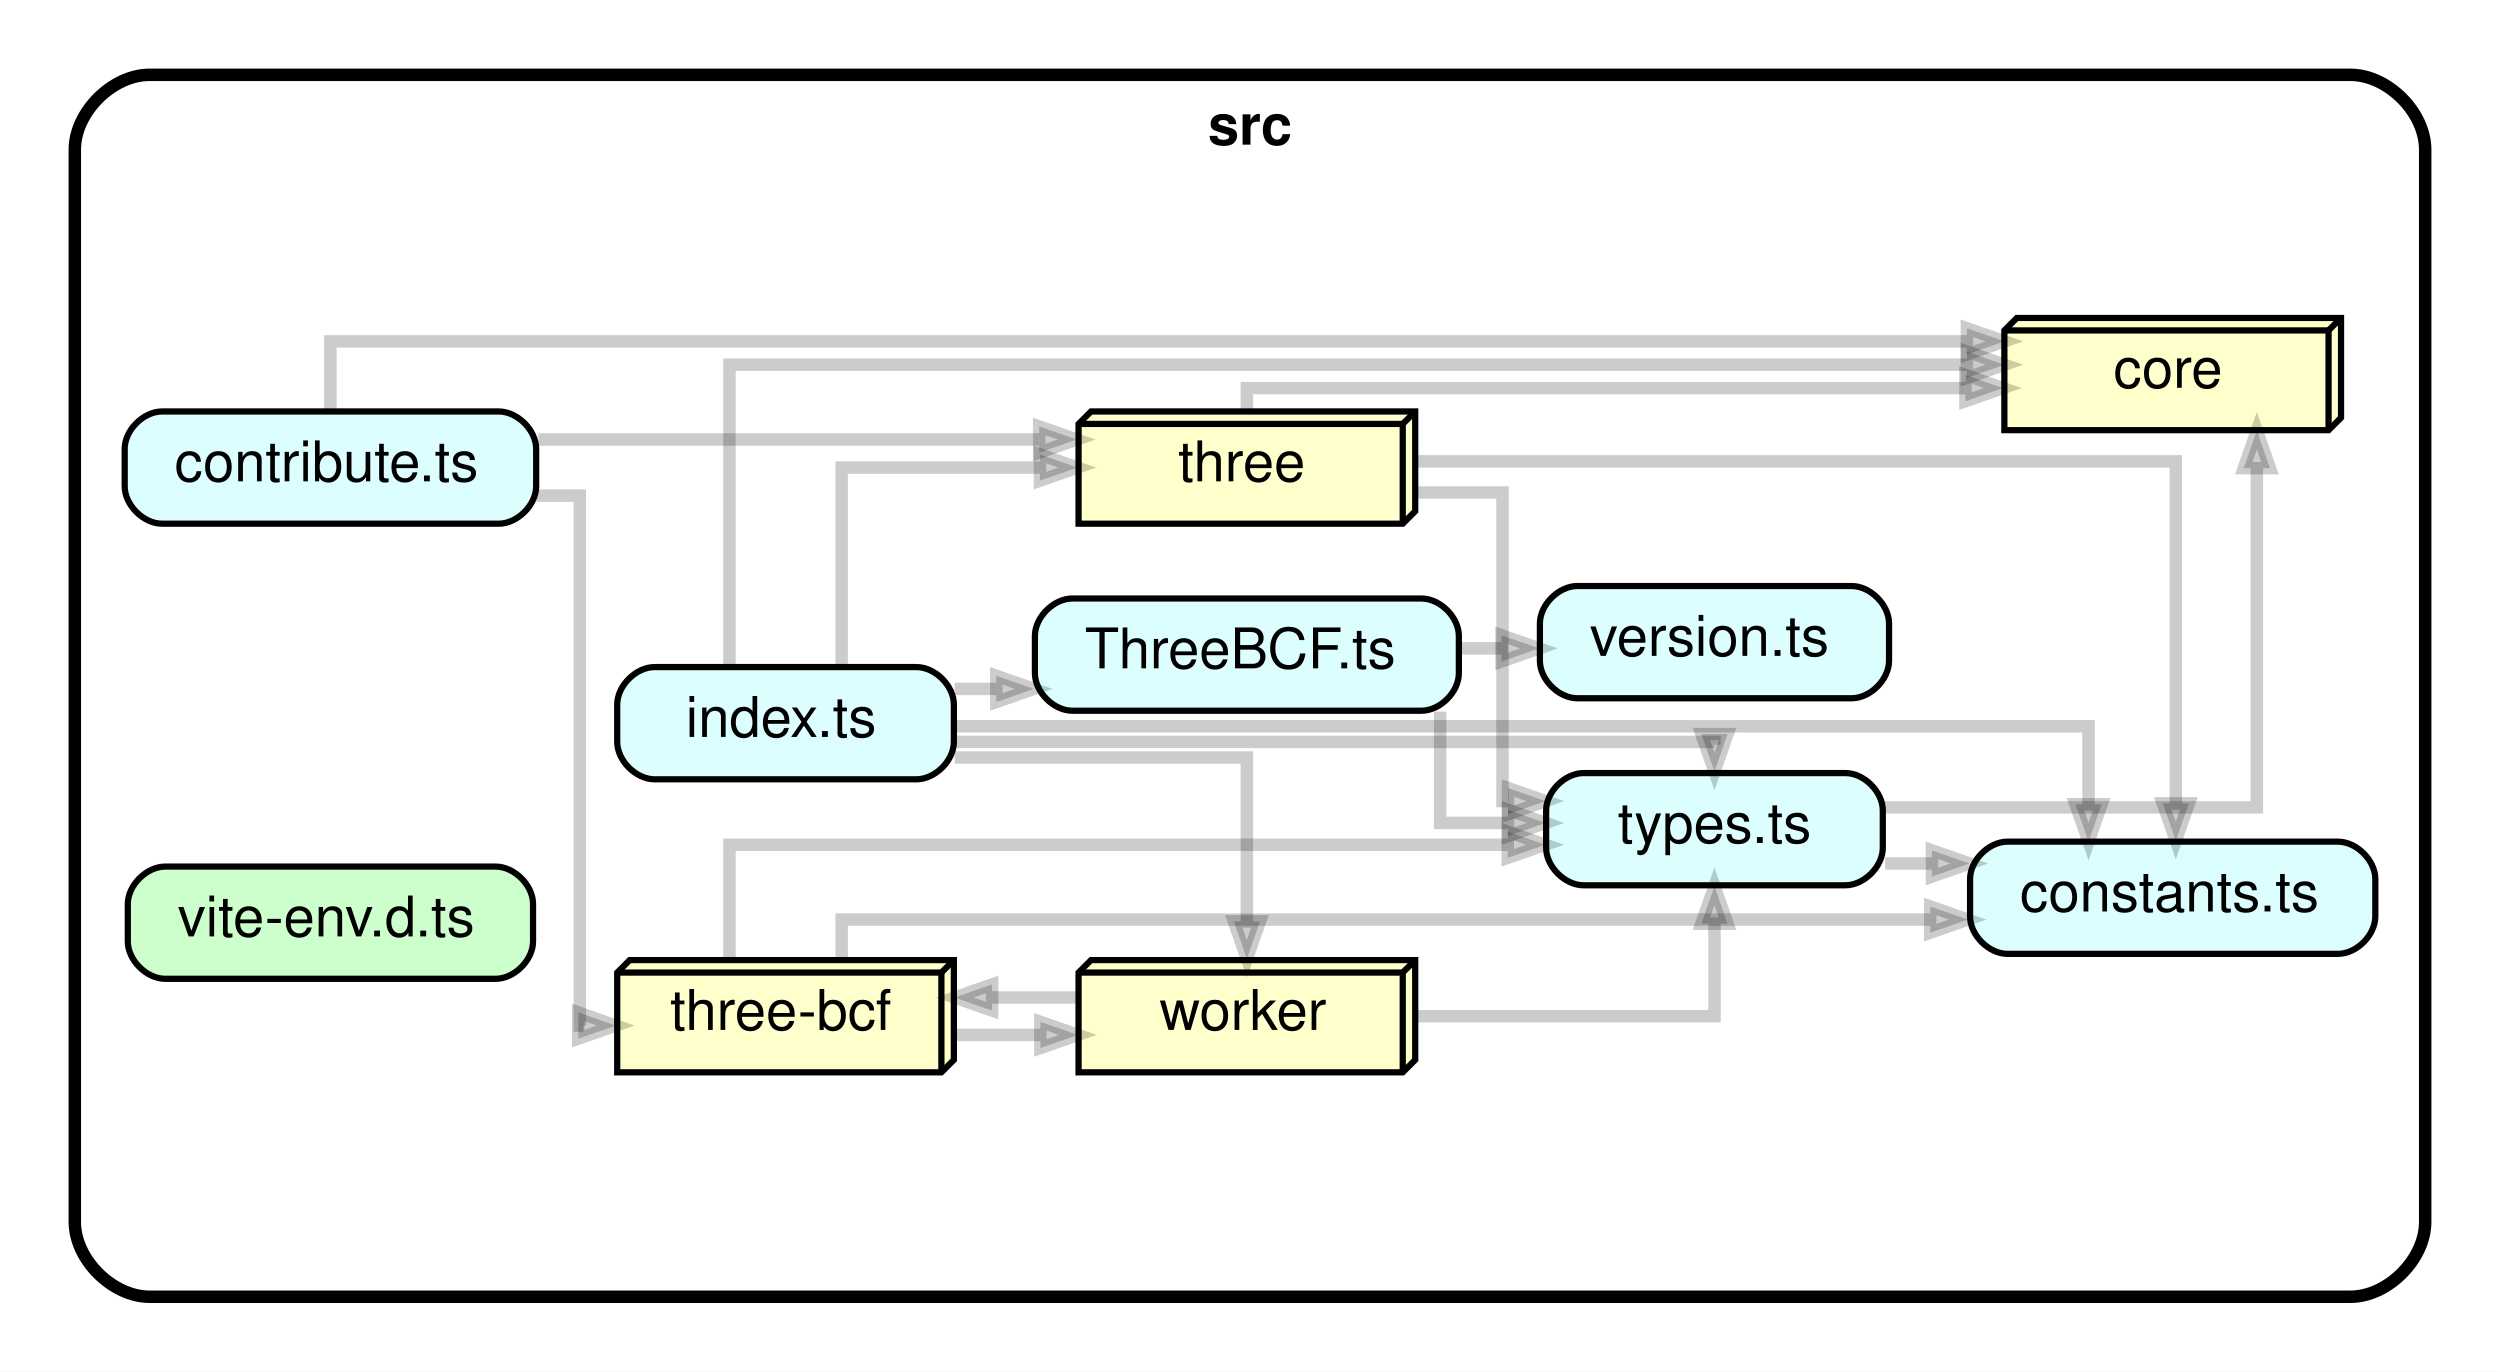
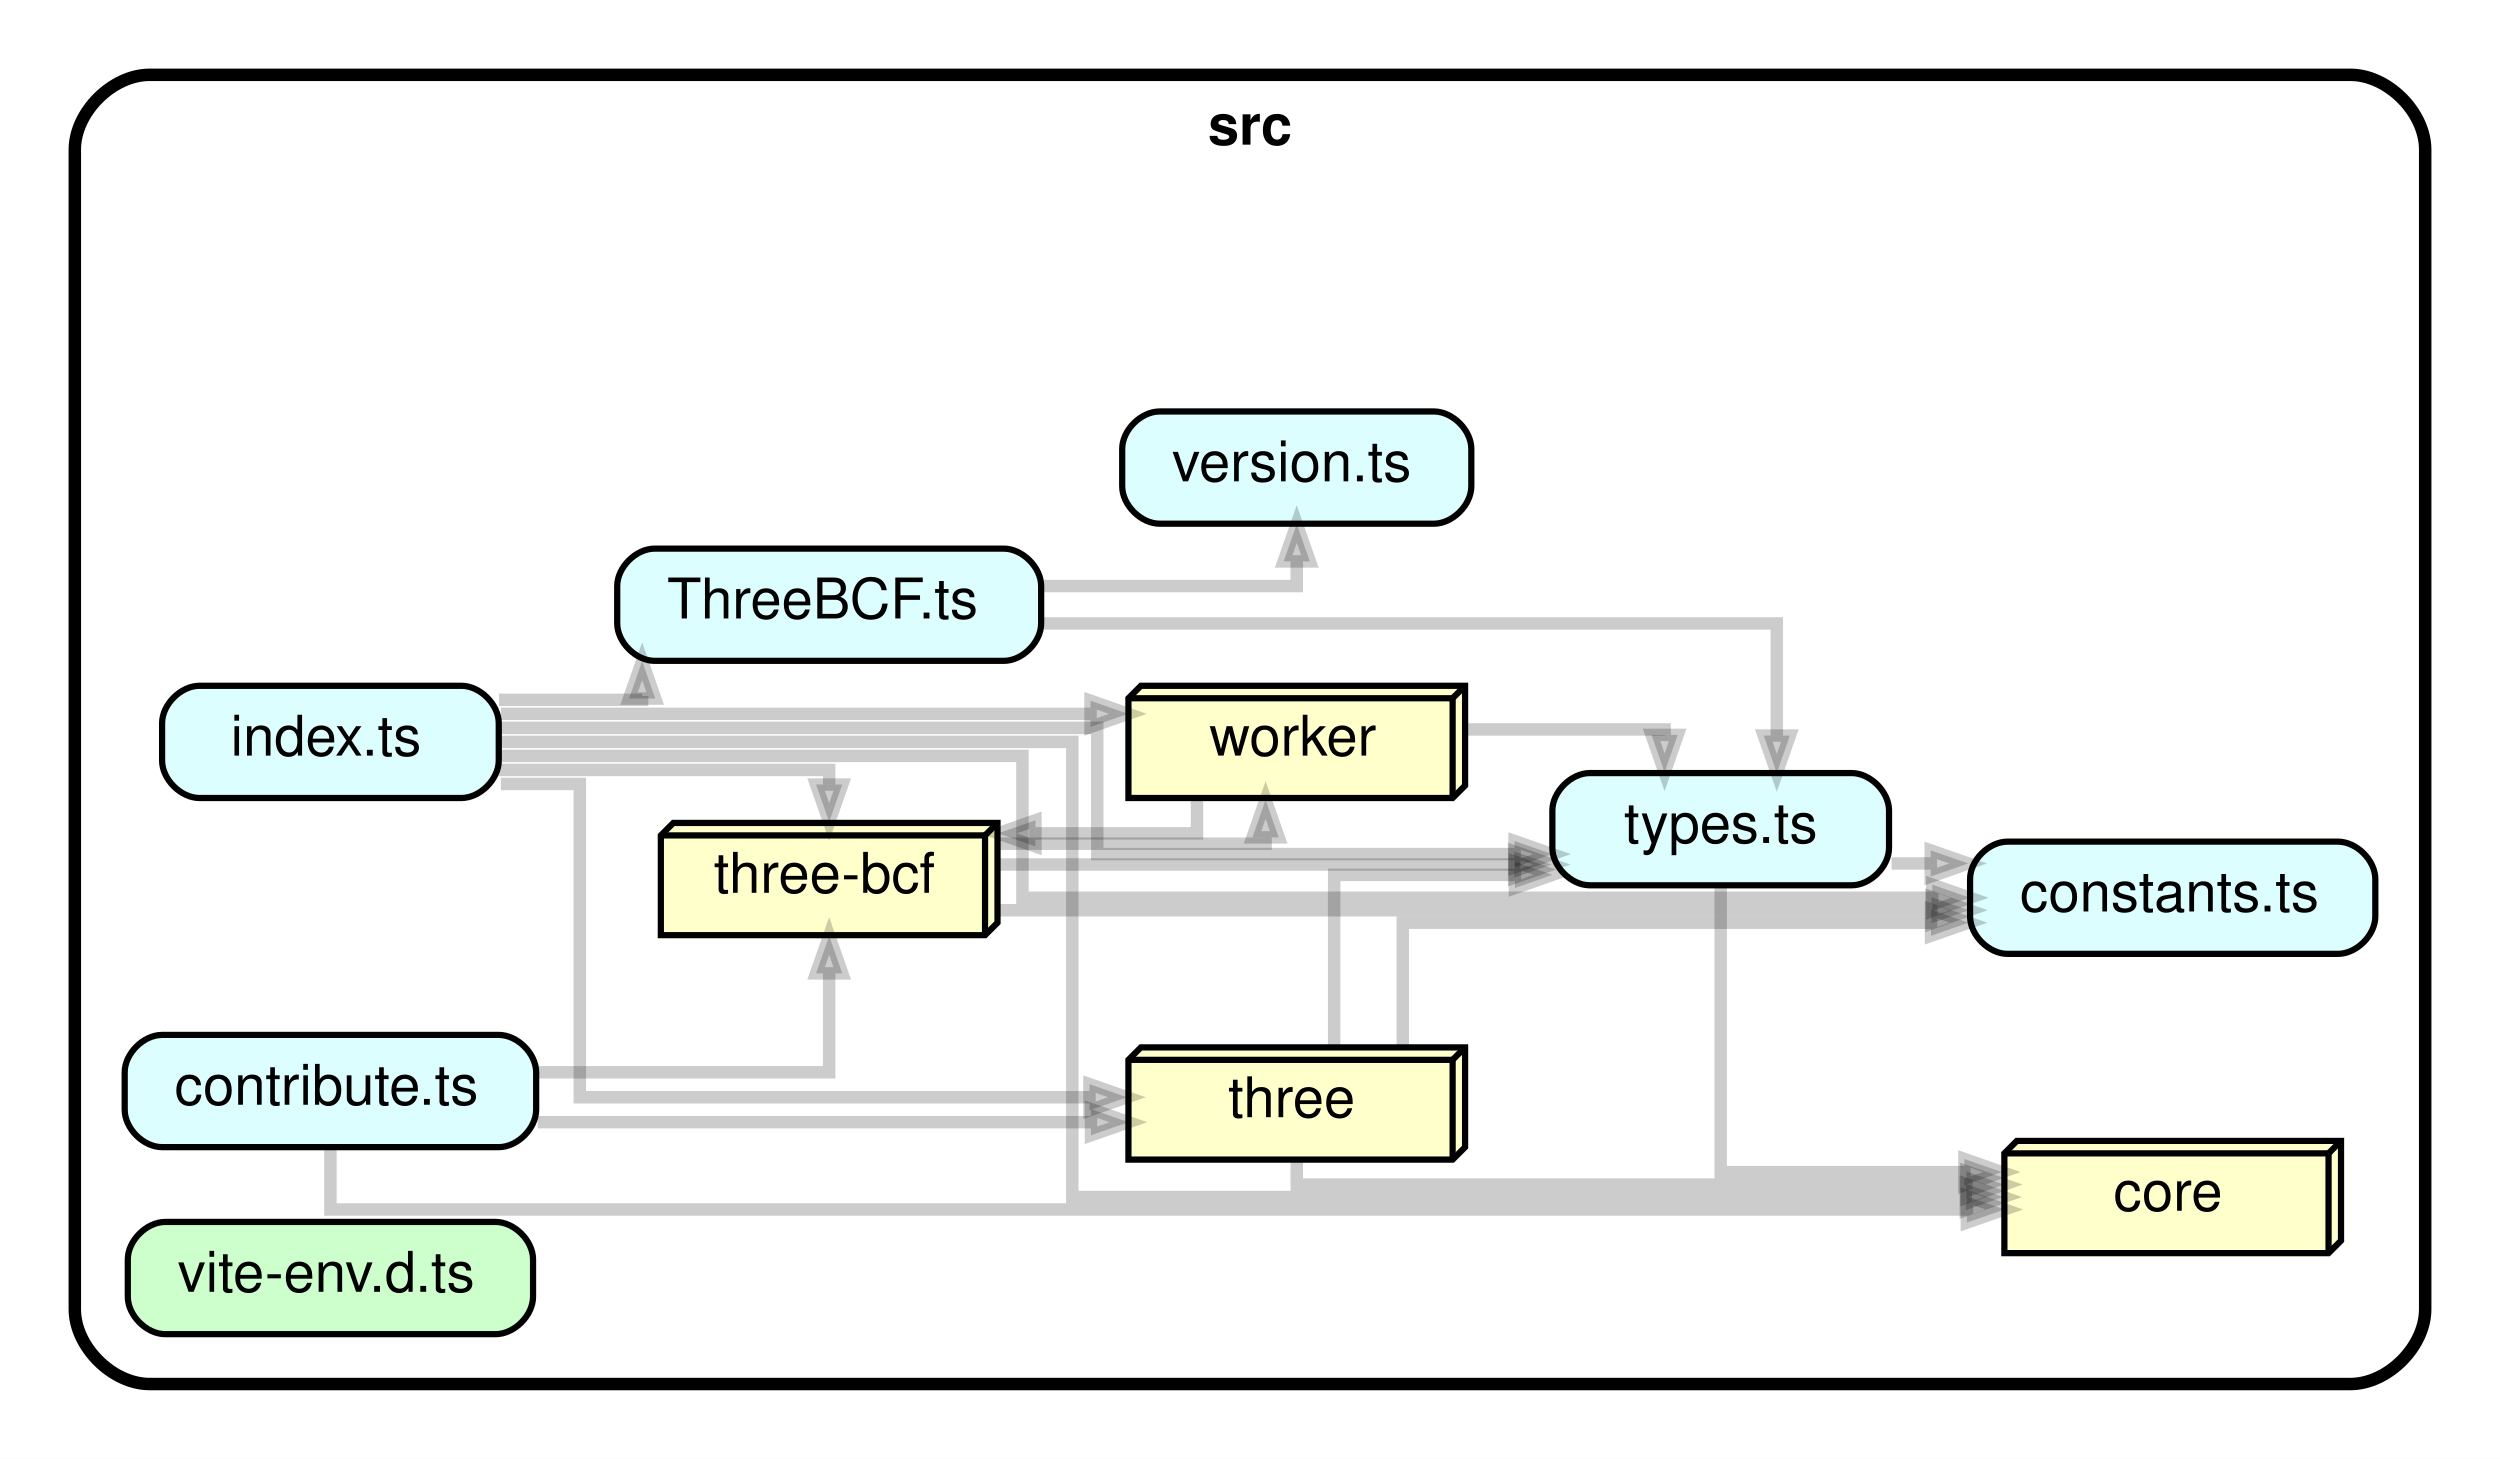
- <svg xmlns="http://www.w3.org/2000/svg" xmlns:xlink="http://www.w3.org/1999/xlink" width="401pt" height="220pt" viewBox="0.00 0.00 401.00 220.00">
-   <g id="graph0" class="graph" transform="scale(1 1) rotate(0) translate(4 216)">
-     <polygon fill="white" stroke="transparent" points="-4,4 -4,-216 397,-216 397,4 -4,4" />
+ <svg xmlns="http://www.w3.org/2000/svg" xmlns:xlink="http://www.w3.org/1999/xlink" width="401pt" height="234pt" viewBox="0.00 0.00 401.00 234.00">
+   <g id="graph0" class="graph" transform="scale(1 1) rotate(0) translate(4 230)">
+     <polygon fill="white" stroke="transparent" points="-4,4 -4,-230 397,-230 397,4 -4,4" />
    <g id="clust1" class="cluster">
-       <path fill="#ffffff" stroke="black" stroke-width="2" d="M20,-8C20,-8 373,-8 373,-8 379,-8 385,-14 385,-20 385,-20 385,-192 385,-192 385,-198 379,-204 373,-204 373,-204 20,-204 20,-204 14,-204 8,-198 8,-192 8,-192 8,-20 8,-20 8,-14 14,-8 20,-8" />
-       <text text-anchor="middle" x="196.5" y="-192.8" font-family="Helvetica,sans-Serif" font-weight="bold" font-size="9.00">src</text>
+       <path fill="#ffffff" stroke="black" stroke-width="2" d="M20,-8C20,-8 373,-8 373,-8 379,-8 385,-14 385,-20 385,-20 385,-206 385,-206 385,-212 379,-218 373,-218 373,-218 20,-218 20,-218 14,-218 8,-212 8,-206 8,-206 8,-20 8,-20 8,-14 14,-8 20,-8" />
+       <text text-anchor="middle" x="196.5" y="-206.8" font-family="Helvetica,sans-Serif" font-weight="bold" font-size="9.00">src</text>
    </g>
    <g id="node1" class="node">
      <g id="a_node1">
        <a xlink:href="src/ThreeBCF.ts" xlink:title="ThreeBCF.ts">
-           <path fill="#ddfeff" stroke="black" d="M224,-120C224,-120 168,-120 168,-120 165,-120 162,-117 162,-114 162,-114 162,-108 162,-108 162,-105 165,-102 168,-102 168,-102 224,-102 224,-102 227,-102 230,-105 230,-108 230,-108 230,-114 230,-114 230,-117 227,-120 224,-120" />
-           <text text-anchor="start" x="170" y="-108.8" font-family="Helvetica,sans-Serif" font-size="9.00">ThreeBCF.ts</text>
+           <path fill="#ddfeff" stroke="black" d="M157,-142C157,-142 101,-142 101,-142 98,-142 95,-139 95,-136 95,-136 95,-130 95,-130 95,-127 98,-124 101,-124 101,-124 157,-124 157,-124 160,-124 163,-127 163,-130 163,-130 163,-136 163,-136 163,-139 160,-142 157,-142" />
+           <text text-anchor="start" x="103" y="-130.8" font-family="Helvetica,sans-Serif" font-size="9.00">ThreeBCF.ts</text>
        </a>
      </g>
    </g>
    <g id="node2" class="node">
      <g id="a_node2">
        <a xlink:href="src/types.ts" xlink:title="types.ts">
-           <path fill="#ddfeff" stroke="black" d="M292,-92C292,-92 250,-92 250,-92 247,-92 244,-89 244,-86 244,-86 244,-80 244,-80 244,-77 247,-74 250,-74 250,-74 292,-74 292,-74 295,-74 298,-77 298,-80 298,-80 298,-86 298,-86 298,-89 295,-92 292,-92" />
-           <text text-anchor="start" x="255.5" y="-80.8" font-family="Helvetica,sans-Serif" font-size="9.00">types.ts</text>
+           <path fill="#ddfeff" stroke="black" d="M293,-106C293,-106 251,-106 251,-106 248,-106 245,-103 245,-100 245,-100 245,-94 245,-94 245,-91 248,-88 251,-88 251,-88 293,-88 293,-88 296,-88 299,-91 299,-94 299,-94 299,-100 299,-100 299,-103 296,-106 293,-106" />
+           <text text-anchor="start" x="256.5" y="-94.8" font-family="Helvetica,sans-Serif" font-size="9.00">types.ts</text>
        </a>
      </g>
    </g>
    <g id="edge1" class="edge">
-       <path fill="none" stroke="#000000" stroke-width="2" stroke-opacity="0.2" d="M227,-101.86C227,-94.03 227,-84 227,-84 227,-84 237.89,-84 237.89,-84" />
-       <polygon fill="#000000" fill-opacity="0.2" stroke="#000000" stroke-width="2" stroke-opacity="0.2" points="237.89,-86.1 243.89,-84 237.89,-81.9 237.89,-86.1" />
+       <path fill="none" stroke="#000000" stroke-width="2" stroke-opacity="0.2" d="M163.11,-130C207.93,-130 281,-130 281,-130 281,-130 281,-112.02 281,-112.02" />
+       <polygon fill="#000000" fill-opacity="0.2" stroke="#000000" stroke-width="2" stroke-opacity="0.2" points="283.1,-112.02 281,-106.02 278.9,-112.02 283.1,-112.02" />
    </g>
    <g id="node3" class="node">
      <g id="a_node3">
        <a xlink:href="src/version.ts" xlink:title="version.ts">
-           <path fill="#ddfeff" stroke="black" d="M293,-122C293,-122 249,-122 249,-122 246,-122 243,-119 243,-116 243,-116 243,-110 243,-110 243,-107 246,-104 249,-104 249,-104 293,-104 293,-104 296,-104 299,-107 299,-110 299,-110 299,-116 299,-116 299,-119 296,-122 293,-122" />
-           <text text-anchor="start" x="251" y="-110.8" font-family="Helvetica,sans-Serif" font-size="9.00">version.ts</text>
+           <path fill="#ddfeff" stroke="black" d="M226,-164C226,-164 182,-164 182,-164 179,-164 176,-161 176,-158 176,-158 176,-152 176,-152 176,-149 179,-146 182,-146 182,-146 226,-146 226,-146 229,-146 232,-149 232,-152 232,-152 232,-158 232,-158 232,-161 229,-164 226,-164" />
+           <text text-anchor="start" x="184" y="-152.8" font-family="Helvetica,sans-Serif" font-size="9.00">version.ts</text>
        </a>
      </g>
    </g>
    <g id="edge2" class="edge">
-       <path fill="none" stroke="#000000" stroke-width="2" stroke-opacity="0.2" d="M230.43,-112C230.43,-112 236.85,-112 236.85,-112" />
-       <polygon fill="#000000" fill-opacity="0.2" stroke="#000000" stroke-width="2" stroke-opacity="0.2" points="236.85,-114.1 242.85,-112 236.85,-109.9 236.85,-114.1" />
+       <path fill="none" stroke="#000000" stroke-width="2" stroke-opacity="0.2" d="M163.43,-136C183.14,-136 204,-136 204,-136 204,-136 204,-139.95 204,-139.95" />
+       <polygon fill="#000000" fill-opacity="0.2" stroke="#000000" stroke-width="2" stroke-opacity="0.2" points="201.9,-139.95 204,-145.95 206.1,-139.95 201.9,-139.95" />
    </g>
    <g id="node4" class="node">
      <g id="a_node4">
        <a xlink:href="src/constants.ts" xlink:title="constants.ts">
-           <path fill="#ddfeff" stroke="black" d="M371,-81C371,-81 318,-81 318,-81 315,-81 312,-78 312,-75 312,-75 312,-69 312,-69 312,-66 315,-63 318,-63 318,-63 371,-63 371,-63 374,-63 377,-66 377,-69 377,-69 377,-75 377,-75 377,-78 374,-81 371,-81" />
-           <text text-anchor="start" x="320" y="-69.8" font-family="Helvetica,sans-Serif" font-size="9.00">constants.ts</text>
+           <path fill="#ddfeff" stroke="black" d="M371,-95C371,-95 318,-95 318,-95 315,-95 312,-92 312,-89 312,-89 312,-83 312,-83 312,-80 315,-77 318,-77 318,-77 371,-77 371,-77 374,-77 377,-80 377,-83 377,-83 377,-89 377,-89 377,-92 374,-95 371,-95" />
+           <text text-anchor="start" x="320" y="-83.8" font-family="Helvetica,sans-Serif" font-size="9.00">constants.ts</text>
        </a>
      </g>
    </g>
-     <g id="edge18" class="edge">
-       <path fill="none" stroke="#000000" stroke-width="2" stroke-opacity="0.2" d="M298.37,-77.5C298.37,-77.5 305.89,-77.5 305.89,-77.5" />
-       <polygon fill="#000000" fill-opacity="0.2" stroke="#000000" stroke-width="2" stroke-opacity="0.2" points="305.89,-79.6 311.89,-77.5 305.89,-75.4 305.89,-79.6" />
+     <g id="edge19" class="edge">
+       <path fill="none" stroke="#000000" stroke-width="2" stroke-opacity="0.2" d="M299.41,-91.5C299.41,-91.5 305.69,-91.5 305.69,-91.5" />
+       <polygon fill="#000000" fill-opacity="0.2" stroke="#000000" stroke-width="2" stroke-opacity="0.2" points="305.69,-93.6 311.69,-91.5 305.69,-89.4 305.69,-93.6" />
    </g>
    <g id="node6" class="node">
      <g id="a_node6">
        <a xlink:href="src/core/" xlink:title="core">
-           <polygon fill="#ffffcc" stroke="black" points="371.5,-165 319.5,-165 317.5,-163 317.5,-147 369.5,-147 371.5,-149 371.5,-165" />
-           <polyline fill="none" stroke="black" points="369.5,-163 317.5,-163 " />
-           <polyline fill="none" stroke="black" points="369.5,-163 369.5,-147 " />
-           <polyline fill="none" stroke="black" points="369.5,-163 371.5,-165 " />
-           <text text-anchor="start" x="335" y="-153.8" font-family="Helvetica,sans-Serif" font-size="9.00">core</text>
+           <polygon fill="#ffffcc" stroke="black" points="371.5,-47 319.5,-47 317.5,-45 317.5,-29 369.5,-29 371.5,-31 371.5,-47" />
+           <polyline fill="none" stroke="black" points="369.5,-45 317.5,-45 " />
+           <polyline fill="none" stroke="black" points="369.5,-45 369.5,-29 " />
+           <polyline fill="none" stroke="black" points="369.5,-45 371.5,-47 " />
+           <text text-anchor="start" x="335" y="-35.8" font-family="Helvetica,sans-Serif" font-size="9.00">core</text>
        </a>
      </g>
    </g>
-     <g id="edge19" class="edge">
-       <path fill="none" stroke="#000000" stroke-width="2" stroke-opacity="0.2" d="M298.05,-86.5C323.59,-86.5 358,-86.5 358,-86.5 358,-86.5 358,-140.91 358,-140.91" />
-       <polygon fill="#000000" fill-opacity="0.2" stroke="#000000" stroke-width="2" stroke-opacity="0.2" points="355.9,-140.91 358,-146.91 360.1,-140.91 355.9,-140.91" />
+     <g id="edge20" class="edge">
+       <path fill="none" stroke="#000000" stroke-width="2" stroke-opacity="0.2" d="M272,-87.92C272,-72.3 272,-42 272,-42 272,-42 311.09,-42 311.09,-42" />
+       <polygon fill="#000000" fill-opacity="0.2" stroke="#000000" stroke-width="2" stroke-opacity="0.2" points="311.09,-44.1 317.09,-42 311.09,-39.9 311.09,-44.1" />
    </g>
    <g id="node5" class="node">
      <g id="a_node5">
        <a xlink:href="src/contribute.ts" xlink:title="contribute.ts">
-           <path fill="#ddfeff" stroke="black" d="M76,-150C76,-150 22,-150 22,-150 19,-150 16,-147 16,-144 16,-144 16,-138 16,-138 16,-135 19,-132 22,-132 22,-132 76,-132 76,-132 79,-132 82,-135 82,-138 82,-138 82,-144 82,-144 82,-147 79,-150 76,-150" />
-           <text text-anchor="start" x="24" y="-138.8" font-family="Helvetica,sans-Serif" font-size="9.00">contribute.ts</text>
+           <path fill="#ddfeff" stroke="black" d="M76,-64C76,-64 22,-64 22,-64 19,-64 16,-61 16,-58 16,-58 16,-52 16,-52 16,-49 19,-46 22,-46 22,-46 76,-46 76,-46 79,-46 82,-49 82,-52 82,-52 82,-58 82,-58 82,-61 79,-64 76,-64" />
+           <text text-anchor="start" x="24" y="-52.8" font-family="Helvetica,sans-Serif" font-size="9.00">contribute.ts</text>
        </a>
      </g>
    </g>
    <g id="edge3" class="edge">
-       <path fill="none" stroke="#000000" stroke-width="2" stroke-opacity="0.2" d="M49,-150.18C49,-155.53 49,-161.25 49,-161.25 49,-161.25 311.49,-161.25 311.49,-161.25" />
-       <polygon fill="#000000" fill-opacity="0.2" stroke="#000000" stroke-width="2" stroke-opacity="0.2" points="311.49,-163.35 317.49,-161.25 311.49,-159.15 311.49,-163.35" />
+       <path fill="none" stroke="#000000" stroke-width="2" stroke-opacity="0.2" d="M49,-45.95C49,-41.05 49,-36 49,-36 49,-36 311.49,-36 311.49,-36" />
+       <polygon fill="#000000" fill-opacity="0.2" stroke="#000000" stroke-width="2" stroke-opacity="0.2" points="311.49,-38.1 317.49,-36 311.49,-33.9 311.49,-38.1" />
    </g>
    <g id="node7" class="node">
      <g id="a_node7">
        <a xlink:href="src/three-bcf/" xlink:title="three-bcf">
-           <polygon fill="#ffffcc" stroke="black" points="149,-62 97,-62 95,-60 95,-44 147,-44 149,-46 149,-62" />
-           <polyline fill="none" stroke="black" points="147,-60 95,-60 " />
-           <polyline fill="none" stroke="black" points="147,-60 147,-44 " />
-           <polyline fill="none" stroke="black" points="147,-60 149,-62 " />
-           <text text-anchor="start" x="103.5" y="-50.8" font-family="Helvetica,sans-Serif" font-size="9.00">three-bcf</text>
+           <polygon fill="#ffffcc" stroke="black" points="156,-98 104,-98 102,-96 102,-80 154,-80 156,-82 156,-98" />
+           <polyline fill="none" stroke="black" points="154,-96 102,-96 " />
+           <polyline fill="none" stroke="black" points="154,-96 154,-80 " />
+           <polyline fill="none" stroke="black" points="154,-96 156,-98 " />
+           <text text-anchor="start" x="110.5" y="-86.8" font-family="Helvetica,sans-Serif" font-size="9.00">three-bcf</text>
        </a>
      </g>
    </g>
    <g id="edge4" class="edge">
-       <path fill="none" stroke="#000000" stroke-width="2" stroke-opacity="0.2" d="M82.03,-136.5C86.18,-136.5 89,-136.5 89,-136.5 89,-136.5 89,-51.5 89,-51.5 89,-51.5 89.57,-51.5 89.57,-51.5" />
-       <polygon fill="#000000" fill-opacity="0.2" stroke="#000000" stroke-width="2" stroke-opacity="0.2" points="88.75,-53.6 94.75,-51.5 88.75,-49.4 88.75,-53.6" />
+       <path fill="none" stroke="#000000" stroke-width="2" stroke-opacity="0.2" d="M82,-58C104.04,-58 129,-58 129,-58 129,-58 129,-73.87 129,-73.87" />
+       <polygon fill="#000000" fill-opacity="0.2" stroke="#000000" stroke-width="2" stroke-opacity="0.2" points="126.9,-73.87 129,-79.87 131.1,-73.87 126.9,-73.87" />
    </g>
    <g id="node8" class="node">
      <g id="a_node8">
        <a xlink:href="src/three/" xlink:title="three">
-           <polygon fill="#ffffcc" stroke="black" points="223,-150 171,-150 169,-148 169,-132 221,-132 223,-134 223,-150" />
-           <polyline fill="none" stroke="black" points="221,-148 169,-148 " />
-           <polyline fill="none" stroke="black" points="221,-148 221,-132 " />
-           <polyline fill="none" stroke="black" points="221,-148 223,-150 " />
-           <text text-anchor="start" x="185" y="-138.8" font-family="Helvetica,sans-Serif" font-size="9.00">three</text>
+           <polygon fill="#ffffcc" stroke="black" points="231,-62 179,-62 177,-60 177,-44 229,-44 231,-46 231,-62" />
+           <polyline fill="none" stroke="black" points="229,-60 177,-60 " />
+           <polyline fill="none" stroke="black" points="229,-60 229,-44 " />
+           <polyline fill="none" stroke="black" points="229,-60 231,-62 " />
+           <text text-anchor="start" x="193" y="-50.8" font-family="Helvetica,sans-Serif" font-size="9.00">three</text>
        </a>
      </g>
    </g>
    <g id="edge5" class="edge">
-       <path fill="none" stroke="#000000" stroke-width="2" stroke-opacity="0.2" d="M82.36,-145.5C82.36,-145.5 162.68,-145.5 162.68,-145.5" />
-       <polygon fill="#000000" fill-opacity="0.2" stroke="#000000" stroke-width="2" stroke-opacity="0.2" points="162.68,-147.6 168.68,-145.5 162.68,-143.4 162.68,-147.6" />
+       <path fill="none" stroke="#000000" stroke-width="2" stroke-opacity="0.2" d="M82.25,-50C82.25,-50 170.99,-50 170.99,-50" />
+       <polygon fill="#000000" fill-opacity="0.2" stroke="#000000" stroke-width="2" stroke-opacity="0.2" points="170.99,-52.1 176.99,-50 170.99,-47.9 170.99,-52.1" />
+     </g>
+     <g id="edge14" class="edge">
+       <path fill="none" stroke="#000000" stroke-width="2" stroke-opacity="0.2" d="M156.23,-91.33C156.23,-91.33 238.87,-91.33 238.87,-91.33" />
+       <polygon fill="#000000" fill-opacity="0.2" stroke="#000000" stroke-width="2" stroke-opacity="0.2" points="238.87,-93.43 244.87,-91.33 238.87,-89.23 238.87,-93.43" />
    </g>
    <g id="edge13" class="edge">
-       <path fill="none" stroke="#000000" stroke-width="2" stroke-opacity="0.2" d="M113,-62C113,-70.02 113,-80.5 113,-80.5 113,-80.5 237.84,-80.5 237.84,-80.5" />
-       <polygon fill="#000000" fill-opacity="0.2" stroke="#000000" stroke-width="2" stroke-opacity="0.2" points="237.84,-82.6 243.84,-80.5 237.84,-78.4 237.84,-82.6" />
-     </g>
-     <g id="edge12" class="edge">
-       <path fill="none" stroke="#000000" stroke-width="2" stroke-opacity="0.2" d="M131,-62.2C131,-65.53 131,-68.5 131,-68.5 131,-68.5 305.61,-68.5 305.61,-68.5" />
-       <polygon fill="#000000" fill-opacity="0.2" stroke="#000000" stroke-width="2" stroke-opacity="0.2" points="305.61,-70.6 311.61,-68.5 305.61,-66.4 305.61,-70.6" />
+       <path fill="none" stroke="#000000" stroke-width="2" stroke-opacity="0.2" d="M156.29,-84C156.29,-84 305.8,-84 305.8,-84" />
+       <polygon fill="#000000" fill-opacity="0.2" stroke="#000000" stroke-width="2" stroke-opacity="0.2" points="305.8,-86.1 311.8,-84 305.8,-81.9 305.8,-86.1" />
    </g>
    <g id="node10" class="node">
      <g id="a_node10">
        <a xlink:href="src/worker/" xlink:title="worker">
-           <polygon fill="#ffffcc" stroke="black" points="223,-62 171,-62 169,-60 169,-44 221,-44 223,-46 223,-62" />
-           <polyline fill="none" stroke="black" points="221,-60 169,-60 " />
-           <polyline fill="none" stroke="black" points="221,-60 221,-44 " />
-           <polyline fill="none" stroke="black" points="221,-60 223,-62 " />
-           <text text-anchor="start" x="182" y="-50.8" font-family="Helvetica,sans-Serif" font-size="9.00">worker</text>
+           <polygon fill="#ffffcc" stroke="black" points="231,-120 179,-120 177,-118 177,-102 229,-102 231,-104 231,-120" />
+           <polyline fill="none" stroke="black" points="229,-118 177,-118 " />
+           <polyline fill="none" stroke="black" points="229,-118 229,-102 " />
+           <polyline fill="none" stroke="black" points="229,-118 231,-120 " />
+           <text text-anchor="start" x="190" y="-108.8" font-family="Helvetica,sans-Serif" font-size="9.00">worker</text>
        </a>
      </g>
    </g>
-     <g id="edge14" class="edge">
-       <path fill="none" stroke="#000000" stroke-width="2" stroke-opacity="0.2" d="M149.13,-50C149.13,-50 162.87,-50 162.87,-50" />
-       <polygon fill="#000000" fill-opacity="0.2" stroke="#000000" stroke-width="2" stroke-opacity="0.2" points="162.87,-52.1 168.87,-50 162.87,-47.9 162.87,-52.1" />
+     <g id="edge15" class="edge">
+       <path fill="none" stroke="#000000" stroke-width="2" stroke-opacity="0.2" d="M156.26,-94.67C175.92,-94.67 199,-94.67 199,-94.67 199,-94.67 199,-95.69 199,-95.69" />
+       <polygon fill="#000000" fill-opacity="0.2" stroke="#000000" stroke-width="2" stroke-opacity="0.2" points="196.9,-95.69 199,-101.69 201.1,-95.69 196.9,-95.69" />
    </g>
    <g id="edge17" class="edge">
-       <path fill="none" stroke="#000000" stroke-width="2" stroke-opacity="0.2" d="M223.12,-137C230.74,-137 237,-137 237,-137 237,-137 237,-87.5 237,-87.5 237,-87.5 237.88,-87.5 237.88,-87.5" />
-       <polygon fill="#000000" fill-opacity="0.2" stroke="#000000" stroke-width="2" stroke-opacity="0.2" points="237.88,-89.6 243.88,-87.5 237.88,-85.4 237.88,-89.6" />
-     </g>
-     <g id="edge15" class="edge">
-       <path fill="none" stroke="#000000" stroke-width="2" stroke-opacity="0.2" d="M223.33,-142C266.34,-142 345,-142 345,-142 345,-142 345,-87.15 345,-87.15" />
-       <polygon fill="#000000" fill-opacity="0.2" stroke="#000000" stroke-width="2" stroke-opacity="0.2" points="347.1,-87.15 345,-81.15 342.9,-87.15 347.1,-87.15" />
+       <path fill="none" stroke="#000000" stroke-width="2" stroke-opacity="0.2" d="M210,-62.25C210,-73.11 210,-89.67 210,-89.67 210,-89.67 238.99,-89.67 238.99,-89.67" />
+       <polygon fill="#000000" fill-opacity="0.2" stroke="#000000" stroke-width="2" stroke-opacity="0.2" points="238.99,-91.77 244.99,-89.67 238.99,-87.57 238.99,-91.77" />
    </g>
    <g id="edge16" class="edge">
-       <path fill="none" stroke="#000000" stroke-width="2" stroke-opacity="0.2" d="M196,-150.27C196,-152.24 196,-153.75 196,-153.75 196,-153.75 311.26,-153.75 311.26,-153.75" />
-       <polygon fill="#000000" fill-opacity="0.2" stroke="#000000" stroke-width="2" stroke-opacity="0.2" points="311.26,-155.85 317.26,-153.75 311.26,-151.65 311.26,-155.85" />
+       <path fill="none" stroke="#000000" stroke-width="2" stroke-opacity="0.2" d="M221,-62.18C221,-70.67 221,-82 221,-82 221,-82 305.73,-82 305.73,-82" />
+       <polygon fill="#000000" fill-opacity="0.2" stroke="#000000" stroke-width="2" stroke-opacity="0.2" points="305.73,-84.1 311.73,-82 305.73,-79.9 305.73,-84.1" />
+     </g>
+     <g id="edge18" class="edge">
+       <path fill="none" stroke="#000000" stroke-width="2" stroke-opacity="0.2" d="M204,-43.83C204,-41.68 204,-40 204,-40 204,-40 311.41,-40 311.41,-40" />
+       <polygon fill="#000000" fill-opacity="0.2" stroke="#000000" stroke-width="2" stroke-opacity="0.2" points="311.41,-42.1 317.41,-40 311.41,-37.9 311.41,-42.1" />
    </g>
    <g id="node9" class="node">
      <g id="a_node9">
        <a xlink:href="src/index.ts" xlink:title="index.ts">
-           <path fill="#ddfeff" stroke="black" d="M143,-109C143,-109 101,-109 101,-109 98,-109 95,-106 95,-103 95,-103 95,-97 95,-97 95,-94 98,-91 101,-91 101,-91 143,-91 143,-91 146,-91 149,-94 149,-97 149,-97 149,-103 149,-103 149,-106 146,-109 143,-109" />
-           <text text-anchor="start" x="106" y="-97.8" font-family="Helvetica,sans-Serif" font-size="9.00">index.ts</text>
+           <path fill="#ddfeff" stroke="black" d="M70,-120C70,-120 28,-120 28,-120 25,-120 22,-117 22,-114 22,-114 22,-108 22,-108 22,-105 25,-102 28,-102 28,-102 70,-102 70,-102 73,-102 76,-105 76,-108 76,-108 76,-114 76,-114 76,-117 73,-120 70,-120" />
+           <text text-anchor="start" x="33" y="-108.8" font-family="Helvetica,sans-Serif" font-size="9.00">index.ts</text>
        </a>
      </g>
    </g>
-     <g id="edge9" class="edge">
-       <path fill="none" stroke="#000000" stroke-width="2" stroke-opacity="0.2" d="M149.13,-105.5C149.13,-105.5 155.81,-105.5 155.81,-105.5" />
-       <polygon fill="#000000" fill-opacity="0.2" stroke="#000000" stroke-width="2" stroke-opacity="0.2" points="155.81,-107.6 161.81,-105.5 155.81,-103.4 155.81,-107.6" />
+     <g id="edge10" class="edge">
+       <path fill="none" stroke="#000000" stroke-width="2" stroke-opacity="0.2" d="M76.05,-117.75C87.83,-117.75 99,-117.75 99,-117.75 99,-117.75 99,-118.37 99,-118.37" />
+       <polygon fill="#000000" fill-opacity="0.2" stroke="#000000" stroke-width="2" stroke-opacity="0.2" points="96.9,-117.95 99,-123.95 101.1,-117.95 96.9,-117.95" />
    </g>
-     <g id="edge10" class="edge">
-       <path fill="none" stroke="#000000" stroke-width="2" stroke-opacity="0.2" d="M149.33,-97C192.34,-97 271,-97 271,-97 271,-97 271,-96.53 271,-96.53" />
-       <polygon fill="#000000" fill-opacity="0.2" stroke="#000000" stroke-width="2" stroke-opacity="0.2" points="273.1,-98.26 271,-92.26 268.9,-98.26 273.1,-98.26" />
+     <g id="edge11" class="edge">
+       <path fill="none" stroke="#000000" stroke-width="2" stroke-opacity="0.2" d="M76.3,-113.25C112.53,-113.25 172,-113.25 172,-113.25 172,-113.25 172,-93 172,-93 172,-93 238.94,-93 238.94,-93" />
+       <polygon fill="#000000" fill-opacity="0.2" stroke="#000000" stroke-width="2" stroke-opacity="0.2" points="238.94,-95.1 244.94,-93 238.94,-90.9 238.94,-95.1" />
    </g>
    <g id="edge6" class="edge">
-       <path fill="none" stroke="#000000" stroke-width="2" stroke-opacity="0.2" d="M149.32,-99.5C205.98,-99.5 331,-99.5 331,-99.5 331,-99.5 331,-87 331,-87" />
-       <polygon fill="#000000" fill-opacity="0.2" stroke="#000000" stroke-width="2" stroke-opacity="0.2" points="333.1,-87 331,-81 328.9,-87 333.1,-87" />
+       <path fill="none" stroke="#000000" stroke-width="2" stroke-opacity="0.2" d="M76.15,-108.75C109.02,-108.75 160,-108.75 160,-108.75 160,-108.75 160,-86 160,-86 160,-86 305.94,-86 305.94,-86" />
+       <polygon fill="#000000" fill-opacity="0.2" stroke="#000000" stroke-width="2" stroke-opacity="0.2" points="305.94,-88.1 311.94,-86 305.94,-83.9 305.94,-88.1" />
    </g>
    <g id="edge7" class="edge">
-       <path fill="none" stroke="#000000" stroke-width="2" stroke-opacity="0.2" d="M113,-109.24C113,-125.49 113,-157.5 113,-157.5 113,-157.5 311.49,-157.5 311.49,-157.5" />
-       <polygon fill="#000000" fill-opacity="0.2" stroke="#000000" stroke-width="2" stroke-opacity="0.2" points="311.49,-159.6 317.49,-157.5 311.49,-155.4 311.49,-159.6" />
+       <path fill="none" stroke="#000000" stroke-width="2" stroke-opacity="0.2" d="M76,-111C111.11,-111 168,-111 168,-111 168,-111 168,-38 168,-38 168,-38 311.31,-38 311.31,-38" />
+       <polygon fill="#000000" fill-opacity="0.2" stroke="#000000" stroke-width="2" stroke-opacity="0.2" points="311.31,-40.1 317.31,-38 311.31,-35.9 311.31,-40.1" />
+     </g>
+     <g id="edge9" class="edge">
+       <path fill="none" stroke="#000000" stroke-width="2" stroke-opacity="0.2" d="M76.08,-106.5C99.29,-106.5 129,-106.5 129,-106.5 129,-106.5 129,-104.16 129,-104.16" />
+       <polygon fill="#000000" fill-opacity="0.2" stroke="#000000" stroke-width="2" stroke-opacity="0.2" points="131.1,-104.16 129,-98.16 126.9,-104.16 131.1,-104.16" />
    </g>
    <g id="edge8" class="edge">
-       <path fill="none" stroke="#000000" stroke-width="2" stroke-opacity="0.2" d="M131,-109.1C131,-121.18 131,-141 131,-141 131,-141 162.81,-141 162.81,-141" />
-       <polygon fill="#000000" fill-opacity="0.2" stroke="#000000" stroke-width="2" stroke-opacity="0.2" points="162.81,-143.1 168.81,-141 162.81,-138.9 162.81,-143.1" />
+       <path fill="none" stroke="#000000" stroke-width="2" stroke-opacity="0.2" d="M76.34,-104.25C83.38,-104.25 89,-104.25 89,-104.25 89,-104.25 89,-54 89,-54 89,-54 170.75,-54 170.75,-54" />
+       <polygon fill="#000000" fill-opacity="0.2" stroke="#000000" stroke-width="2" stroke-opacity="0.2" points="170.75,-56.1 176.75,-54 170.75,-51.9 170.75,-56.1" />
    </g>
-     <g id="edge11" class="edge">
-       <path fill="none" stroke="#000000" stroke-width="2" stroke-opacity="0.2" d="M149.13,-94.5C170.25,-94.5 196,-94.5 196,-94.5 196,-94.5 196,-68.21 196,-68.21" />
-       <polygon fill="#000000" fill-opacity="0.2" stroke="#000000" stroke-width="2" stroke-opacity="0.2" points="198.1,-68.21 196,-62.21 193.9,-68.21 198.1,-68.21" />
+     <g id="edge12" class="edge">
+       <path fill="none" stroke="#000000" stroke-width="2" stroke-opacity="0.2" d="M76.35,-115.5C76.35,-115.5 170.92,-115.5 170.92,-115.5" />
+       <polygon fill="#000000" fill-opacity="0.2" stroke="#000000" stroke-width="2" stroke-opacity="0.2" points="170.92,-117.6 176.92,-115.5 170.92,-113.4 170.92,-117.6" />
+     </g>
+     <g id="edge22" class="edge">
+       <path fill="none" stroke="#000000" stroke-width="2" stroke-opacity="0.2" d="M231.08,-113C246.59,-113 263,-113 263,-113 263,-113 263,-112.12 263,-112.12" />
+       <polygon fill="#000000" fill-opacity="0.2" stroke="#000000" stroke-width="2" stroke-opacity="0.2" points="265.1,-112.12 263,-106.12 260.9,-112.12 265.1,-112.12" />
    </g>
    <g id="edge21" class="edge">
-       <path fill="none" stroke="#000000" stroke-width="2" stroke-opacity="0.2" d="M223.08,-53C244.56,-53 271,-53 271,-53 271,-53 271,-67.84 271,-67.84" />
-       <polygon fill="#000000" fill-opacity="0.2" stroke="#000000" stroke-width="2" stroke-opacity="0.2" points="268.9,-67.84 271,-73.84 273.1,-67.84 268.9,-67.84" />
-     </g>
-     <g id="edge20" class="edge">
-       <path fill="none" stroke="#000000" stroke-width="2" stroke-opacity="0.2" d="M168.87,-56C168.87,-56 155.13,-56 155.13,-56" />
-       <polygon fill="#000000" fill-opacity="0.2" stroke="#000000" stroke-width="2" stroke-opacity="0.2" points="155.13,-53.9 149.13,-56 155.13,-58.1 155.13,-53.9" />
+       <path fill="none" stroke="#000000" stroke-width="2" stroke-opacity="0.2" d="M188,-101.96C188,-98.94 188,-96.33 188,-96.33 188,-96.33 162.08,-96.33 162.08,-96.33" />
+       <polygon fill="#000000" fill-opacity="0.2" stroke="#000000" stroke-width="2" stroke-opacity="0.2" points="162.08,-94.23 156.08,-96.33 162.08,-98.43 162.08,-94.23" />
    </g>
    <g id="node11" class="node">
      <g id="a_node11">
        <a xlink:href="src/vite-env.d.ts" xlink:title="vite-env.d.ts">
-           <path fill="#ccffcc" stroke="black" d="M75.5,-77C75.5,-77 22.5,-77 22.5,-77 19.5,-77 16.5,-74 16.5,-71 16.5,-71 16.5,-65 16.5,-65 16.5,-62 19.5,-59 22.5,-59 22.5,-59 75.5,-59 75.5,-59 78.5,-59 81.5,-62 81.5,-65 81.5,-65 81.5,-71 81.5,-71 81.5,-74 78.5,-77 75.5,-77" />
-           <text text-anchor="start" x="24.5" y="-65.8" font-family="Helvetica,sans-Serif" font-size="9.00">vite-env.d.ts</text>
+           <path fill="#ccffcc" stroke="black" d="M75.5,-34C75.5,-34 22.5,-34 22.5,-34 19.5,-34 16.5,-31 16.5,-28 16.5,-28 16.5,-22 16.5,-22 16.5,-19 19.5,-16 22.5,-16 22.5,-16 75.5,-16 75.5,-16 78.5,-16 81.5,-19 81.5,-22 81.5,-22 81.5,-28 81.5,-28 81.5,-31 78.5,-34 75.5,-34" />
+           <text text-anchor="start" x="24.5" y="-22.8" font-family="Helvetica,sans-Serif" font-size="9.00">vite-env.d.ts</text>
        </a>
      </g>
    </g>
  </g>
</svg>
